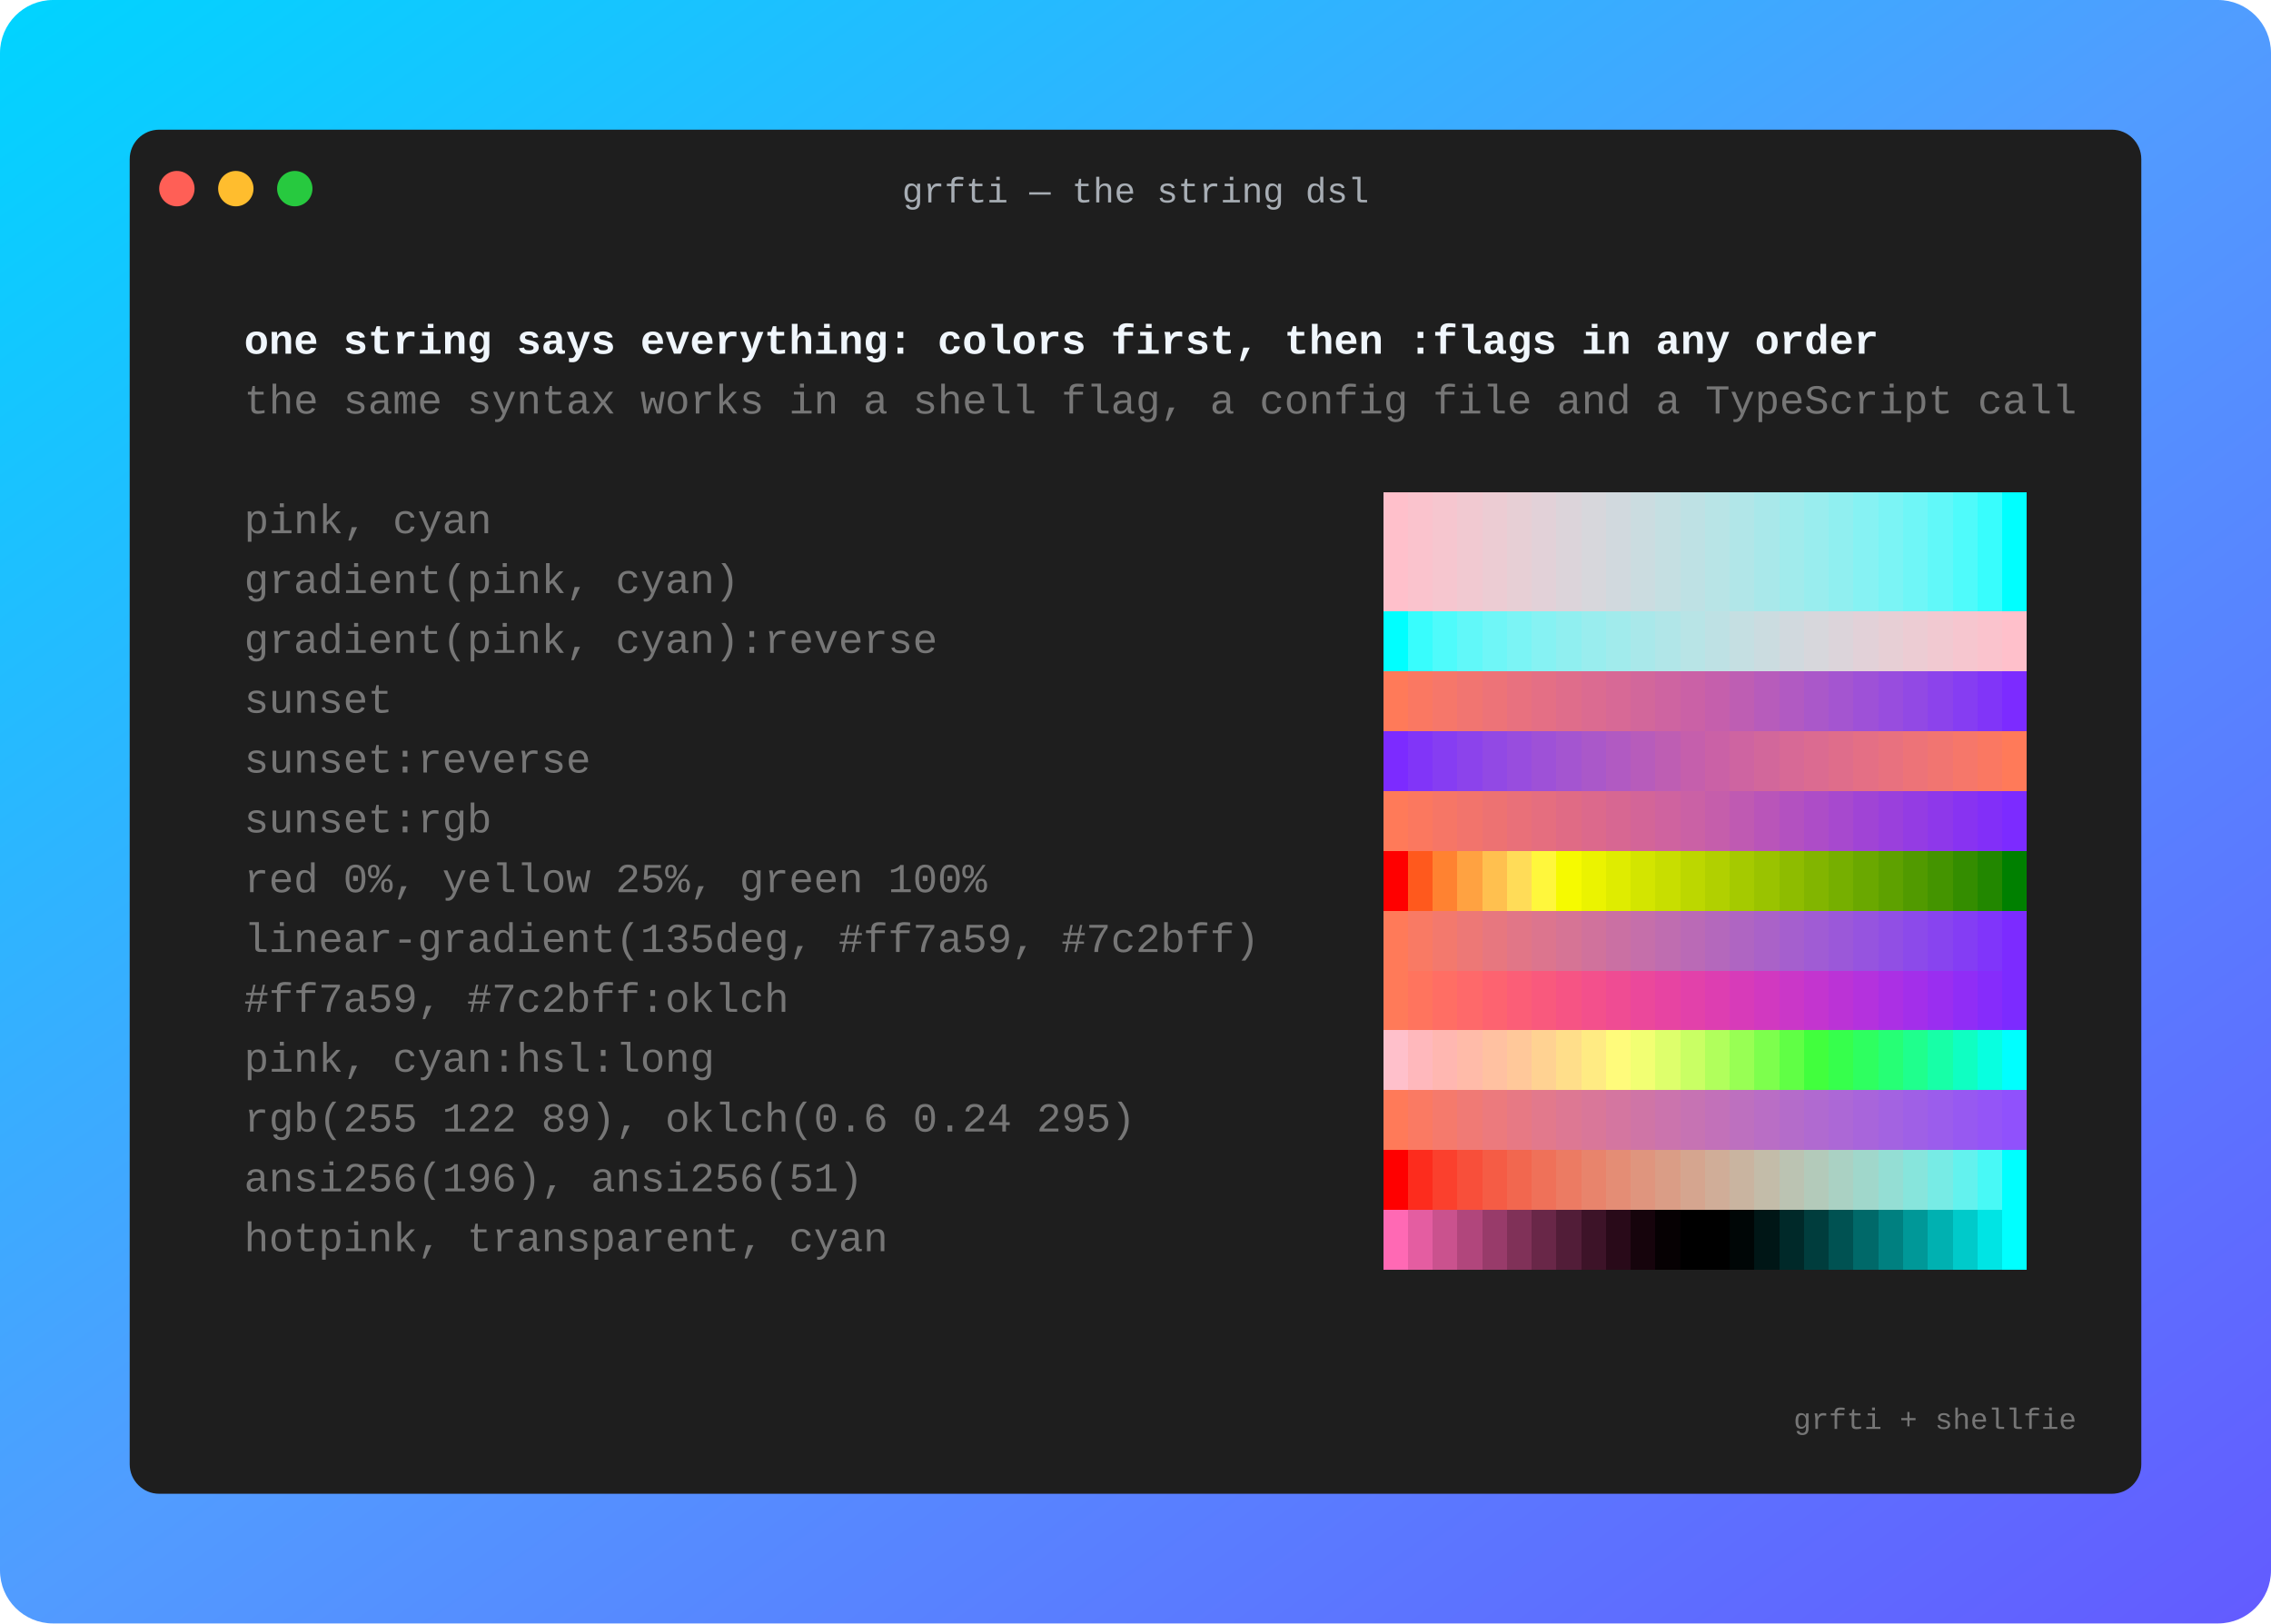
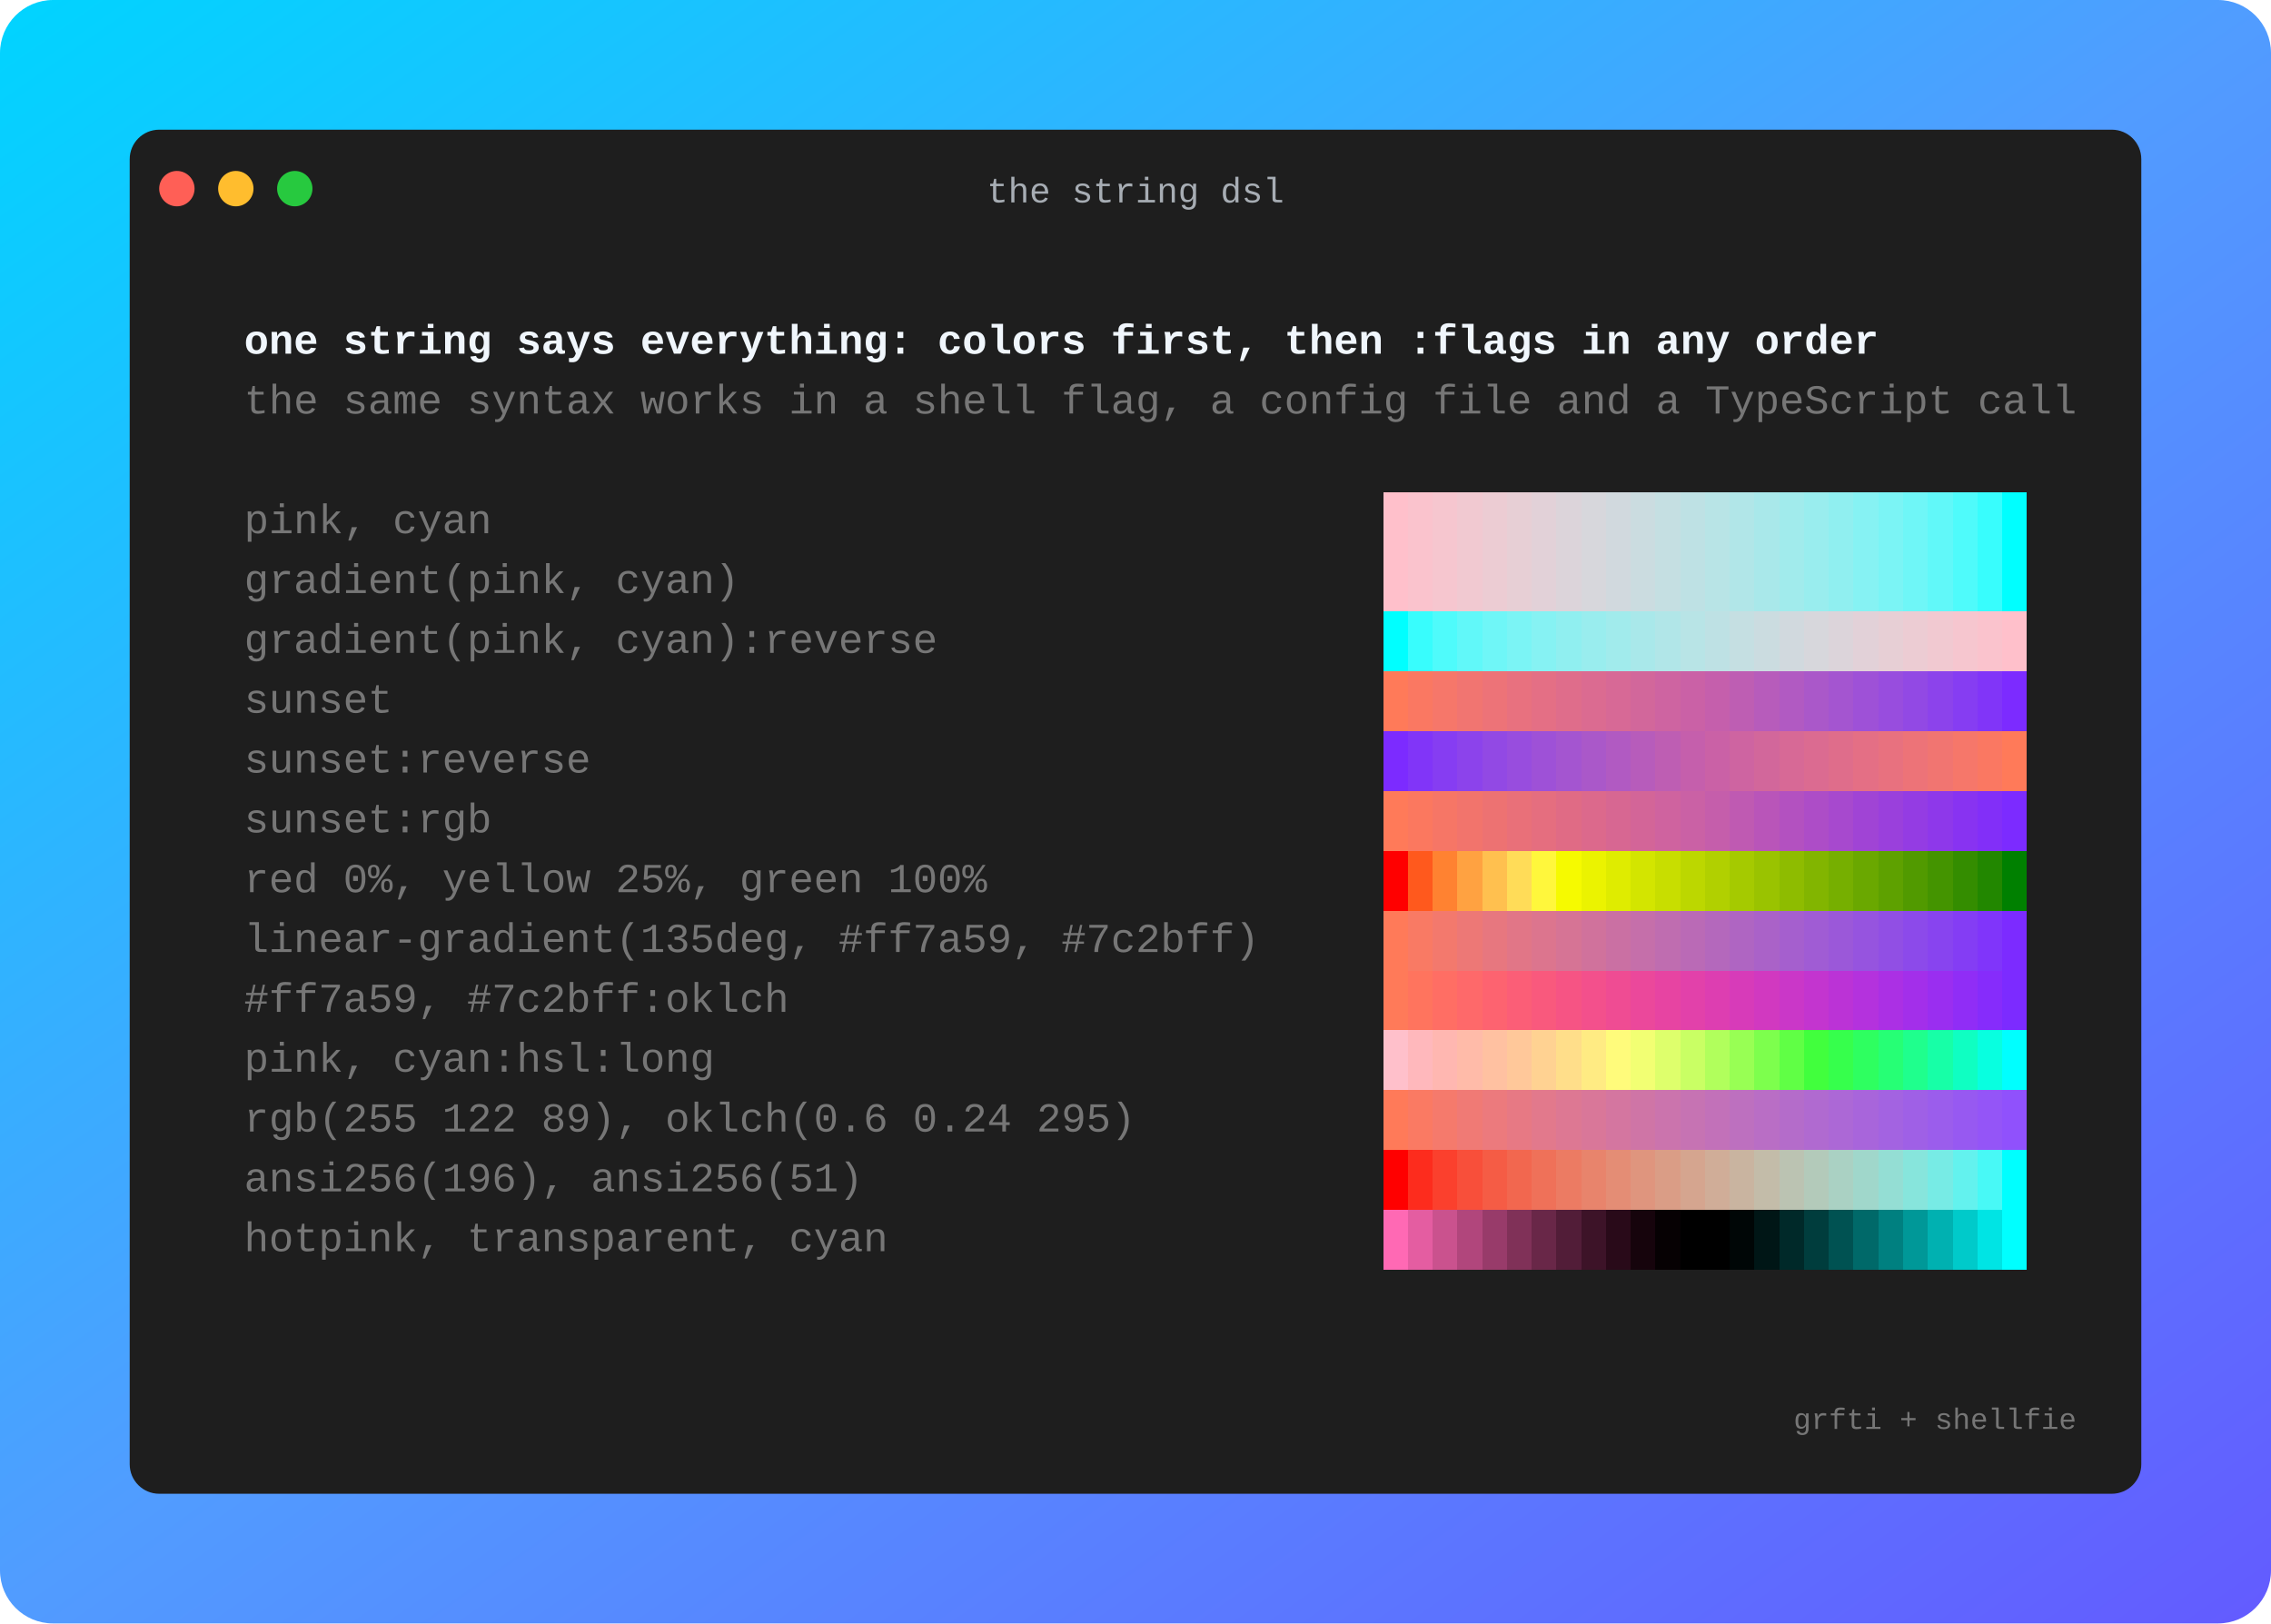
<svg xmlns="http://www.w3.org/2000/svg" viewBox="0 0 770.4 550.8" width="770.4" height="550.8">
  <defs>
    <linearGradient id="bg-gradient" x1="0%" y1="0%" x2="100%" y2="100%">
      <stop offset="0%" stop-color="#00d4ff" />
      <stop offset="50%" stop-color="#519cff" />
      <stop offset="100%" stop-color="#635bff" />
    </linearGradient>
  </defs>
  <rect x="0" y="0" width="770.4" height="550.8" fill="url(#bg-gradient)" rx="18" ry="18" />
  <g transform="translate(44, 44)">
    <rect x="0" y="0" width="682.4" height="462.8" fill="#1e1e1e" rx="10" ry="10" />
    <g class="title-bar">
      <circle cx="16" cy="20" r="6" fill="#ff5f56" />
      <circle cx="36" cy="20" r="6" fill="#ffbd2e" />
      <circle cx="56" cy="20" r="6" fill="#27c93f" />
-       <text x="341.2" y="24.67" fill="#c9d1d9" font-family="'SF Mono', 'Monaco', 'Menlo', 'Ubuntu Mono', 'Consolas', 'Courier New', monospace" font-size="12" text-anchor="middle" opacity="0.8">grfti — the string dsl</text>
+       <text x="341.2" y="24.67" fill="#c9d1d9" font-family="'SF Mono', 'Monaco', 'Menlo', 'Ubuntu Mono', 'Consolas', 'Courier New', monospace" font-size="12" text-anchor="middle" opacity="0.8">the string dsl</text>
    </g>
    <g class="glyphs">
      <rect x="425.2" y="122.9" width="8.4" height="20.3" fill="#ffc0cb" shape-rendering="crispEdges" />
      <rect x="433.6" y="122.9" width="8.4" height="20.3" fill="#fac3cd" shape-rendering="crispEdges" />
      <rect x="442" y="122.9" width="8.4" height="20.3" fill="#f6c6cf" shape-rendering="crispEdges" />
      <rect x="450.4" y="122.9" width="8.4" height="20.3" fill="#f1c9d1" shape-rendering="crispEdges" />
      <rect x="458.8" y="122.9" width="8.4" height="20.3" fill="#ecccd3" shape-rendering="crispEdges" />
      <rect x="467.2" y="122.9" width="8.4" height="20.3" fill="#e7cfd5" shape-rendering="crispEdges" />
      <rect x="475.6" y="122.9" width="8.4" height="20.3" fill="#e2d1d8" shape-rendering="crispEdges" />
      <rect x="484" y="122.9" width="8.4" height="20.3" fill="#dcd4da" shape-rendering="crispEdges" />
      <rect x="492.4" y="122.9" width="8.4" height="20.3" fill="#d7d7dc" shape-rendering="crispEdges" />
      <rect x="500.8" y="122.9" width="8.4" height="20.3" fill="#d1d9de" shape-rendering="crispEdges" />
      <rect x="509.2" y="122.9" width="8.4" height="20.3" fill="#cbdce0" shape-rendering="crispEdges" />
      <rect x="517.6" y="122.9" width="8.4" height="20.3" fill="#c5dfe2" shape-rendering="crispEdges" />
      <rect x="526" y="122.9" width="8.4" height="20.3" fill="#bee1e4" shape-rendering="crispEdges" />
      <rect x="534.4" y="122.9" width="8.4" height="20.3" fill="#b8e4e6" shape-rendering="crispEdges" />
      <rect x="542.8" y="122.9" width="8.4" height="20.3" fill="#b1e6e8" shape-rendering="crispEdges" />
      <rect x="551.2" y="122.9" width="8.4" height="20.3" fill="#a9e8ea" shape-rendering="crispEdges" />
      <rect x="559.6" y="122.9" width="8.4" height="20.3" fill="#a1ebec" shape-rendering="crispEdges" />
      <rect x="568" y="122.9" width="8.4" height="20.3" fill="#99edee" shape-rendering="crispEdges" />
      <rect x="576.4" y="122.9" width="8.4" height="20.3" fill="#90eff0" shape-rendering="crispEdges" />
      <rect x="584.8" y="122.9" width="8.4" height="20.3" fill="#86f2f3" shape-rendering="crispEdges" />
      <rect x="593.2" y="122.9" width="8.4" height="20.3" fill="#7bf4f5" shape-rendering="crispEdges" />
      <rect x="601.6" y="122.9" width="8.4" height="20.3" fill="#6ff6f7" shape-rendering="crispEdges" />
      <rect x="610" y="122.9" width="8.4" height="20.3" fill="#61f8f9" shape-rendering="crispEdges" />
      <rect x="618.4" y="122.9" width="8.4" height="20.3" fill="#4ffbfb" shape-rendering="crispEdges" />
      <rect x="626.8" y="122.9" width="8.4" height="20.3" fill="#38fdfd" shape-rendering="crispEdges" />
      <rect x="635.2" y="122.9" width="8.4" height="20.3" fill="#00ffff" shape-rendering="crispEdges" />
      <rect x="425.2" y="143.2" width="8.4" height="20.3" fill="#ffc0cb" shape-rendering="crispEdges" />
      <rect x="433.6" y="143.2" width="8.4" height="20.3" fill="#fac3cd" shape-rendering="crispEdges" />
      <rect x="442" y="143.2" width="8.4" height="20.3" fill="#f6c6cf" shape-rendering="crispEdges" />
      <rect x="450.4" y="143.2" width="8.4" height="20.3" fill="#f1c9d1" shape-rendering="crispEdges" />
      <rect x="458.8" y="143.2" width="8.4" height="20.3" fill="#ecccd3" shape-rendering="crispEdges" />
      <rect x="467.2" y="143.2" width="8.4" height="20.3" fill="#e7cfd5" shape-rendering="crispEdges" />
      <rect x="475.6" y="143.2" width="8.4" height="20.3" fill="#e2d1d8" shape-rendering="crispEdges" />
      <rect x="484" y="143.2" width="8.4" height="20.3" fill="#dcd4da" shape-rendering="crispEdges" />
      <rect x="492.4" y="143.2" width="8.4" height="20.3" fill="#d7d7dc" shape-rendering="crispEdges" />
      <rect x="500.8" y="143.2" width="8.4" height="20.3" fill="#d1d9de" shape-rendering="crispEdges" />
      <rect x="509.2" y="143.2" width="8.4" height="20.3" fill="#cbdce0" shape-rendering="crispEdges" />
      <rect x="517.6" y="143.2" width="8.4" height="20.3" fill="#c5dfe2" shape-rendering="crispEdges" />
      <rect x="526" y="143.2" width="8.4" height="20.3" fill="#bee1e4" shape-rendering="crispEdges" />
      <rect x="534.4" y="143.2" width="8.4" height="20.3" fill="#b8e4e6" shape-rendering="crispEdges" />
      <rect x="542.8" y="143.2" width="8.4" height="20.3" fill="#b1e6e8" shape-rendering="crispEdges" />
      <rect x="551.2" y="143.2" width="8.4" height="20.3" fill="#a9e8ea" shape-rendering="crispEdges" />
      <rect x="559.6" y="143.2" width="8.4" height="20.3" fill="#a1ebec" shape-rendering="crispEdges" />
      <rect x="568" y="143.2" width="8.4" height="20.3" fill="#99edee" shape-rendering="crispEdges" />
      <rect x="576.4" y="143.2" width="8.4" height="20.3" fill="#90eff0" shape-rendering="crispEdges" />
      <rect x="584.8" y="143.2" width="8.4" height="20.3" fill="#86f2f3" shape-rendering="crispEdges" />
      <rect x="593.2" y="143.2" width="8.4" height="20.3" fill="#7bf4f5" shape-rendering="crispEdges" />
      <rect x="601.6" y="143.2" width="8.4" height="20.3" fill="#6ff6f7" shape-rendering="crispEdges" />
      <rect x="610" y="143.2" width="8.4" height="20.3" fill="#61f8f9" shape-rendering="crispEdges" />
      <rect x="618.4" y="143.2" width="8.4" height="20.3" fill="#4ffbfb" shape-rendering="crispEdges" />
      <rect x="626.8" y="143.2" width="8.4" height="20.3" fill="#38fdfd" shape-rendering="crispEdges" />
      <rect x="635.2" y="143.2" width="8.4" height="20.3" fill="#00ffff" shape-rendering="crispEdges" />
      <rect x="425.2" y="163.5" width="8.4" height="20.3" fill="#00ffff" shape-rendering="crispEdges" />
      <rect x="433.6" y="163.5" width="8.4" height="20.3" fill="#38fdfd" shape-rendering="crispEdges" />
      <rect x="442" y="163.5" width="8.4" height="20.3" fill="#4ffbfb" shape-rendering="crispEdges" />
      <rect x="450.4" y="163.5" width="8.4" height="20.3" fill="#61f8f9" shape-rendering="crispEdges" />
      <rect x="458.8" y="163.5" width="8.4" height="20.3" fill="#6ff6f7" shape-rendering="crispEdges" />
      <rect x="467.2" y="163.5" width="8.4" height="20.3" fill="#7bf4f5" shape-rendering="crispEdges" />
      <rect x="475.6" y="163.5" width="8.4" height="20.3" fill="#86f2f3" shape-rendering="crispEdges" />
      <rect x="484" y="163.5" width="8.4" height="20.3" fill="#90eff0" shape-rendering="crispEdges" />
      <rect x="492.4" y="163.5" width="8.4" height="20.3" fill="#99edee" shape-rendering="crispEdges" />
      <rect x="500.8" y="163.5" width="8.4" height="20.3" fill="#a1ebec" shape-rendering="crispEdges" />
      <rect x="509.2" y="163.5" width="8.4" height="20.3" fill="#a9e8ea" shape-rendering="crispEdges" />
      <rect x="517.6" y="163.5" width="8.4" height="20.3" fill="#b1e6e8" shape-rendering="crispEdges" />
      <rect x="526" y="163.5" width="8.4" height="20.3" fill="#b8e4e6" shape-rendering="crispEdges" />
      <rect x="534.4" y="163.5" width="8.4" height="20.3" fill="#bee1e4" shape-rendering="crispEdges" />
      <rect x="542.8" y="163.5" width="8.4" height="20.3" fill="#c5dfe2" shape-rendering="crispEdges" />
      <rect x="551.2" y="163.5" width="8.4" height="20.3" fill="#cbdce0" shape-rendering="crispEdges" />
      <rect x="559.6" y="163.5" width="8.4" height="20.3" fill="#d1d9de" shape-rendering="crispEdges" />
      <rect x="568" y="163.5" width="8.4" height="20.3" fill="#d7d7dc" shape-rendering="crispEdges" />
      <rect x="576.4" y="163.5" width="8.4" height="20.3" fill="#dcd4da" shape-rendering="crispEdges" />
      <rect x="584.8" y="163.5" width="8.4" height="20.3" fill="#e2d1d8" shape-rendering="crispEdges" />
      <rect x="593.2" y="163.5" width="8.4" height="20.3" fill="#e7cfd5" shape-rendering="crispEdges" />
      <rect x="601.6" y="163.5" width="8.4" height="20.3" fill="#ecccd3" shape-rendering="crispEdges" />
      <rect x="610" y="163.5" width="8.4" height="20.3" fill="#f1c9d1" shape-rendering="crispEdges" />
      <rect x="618.4" y="163.5" width="8.4" height="20.3" fill="#f6c6cf" shape-rendering="crispEdges" />
      <rect x="626.8" y="163.5" width="8.4" height="20.3" fill="#fac3cd" shape-rendering="crispEdges" />
      <rect x="635.2" y="163.5" width="8.4" height="20.3" fill="#ffc0cb" shape-rendering="crispEdges" />
      <rect x="425.2" y="183.8" width="8.4" height="20.3" fill="#ff7a59" shape-rendering="crispEdges" />
      <rect x="433.6" y="183.8" width="8.4" height="20.3" fill="#fa7862" shape-rendering="crispEdges" />
      <rect x="442" y="183.8" width="8.4" height="20.3" fill="#f6776a" shape-rendering="crispEdges" />
      <rect x="450.4" y="183.8" width="8.4" height="20.3" fill="#f17571" shape-rendering="crispEdges" />
      <rect x="458.8" y="183.8" width="8.4" height="20.3" fill="#ed7378" shape-rendering="crispEdges" />
      <rect x="467.2" y="183.8" width="8.4" height="20.3" fill="#e8717f" shape-rendering="crispEdges" />
      <rect x="475.6" y="183.8" width="8.4" height="20.3" fill="#e46f85" shape-rendering="crispEdges" />
      <rect x="484" y="183.8" width="8.4" height="20.3" fill="#df6d8b" shape-rendering="crispEdges" />
      <rect x="492.4" y="183.8" width="8.4" height="20.3" fill="#db6b91" shape-rendering="crispEdges" />
      <rect x="500.8" y="183.8" width="8.4" height="20.3" fill="#d76996" shape-rendering="crispEdges" />
      <rect x="509.2" y="183.8" width="8.4" height="20.3" fill="#d2679b" shape-rendering="crispEdges" />
      <rect x="517.6" y="183.8" width="8.4" height="20.3" fill="#ce64a1" shape-rendering="crispEdges" />
      <rect x="526" y="183.8" width="8.4" height="20.3" fill="#ca61a6" shape-rendering="crispEdges" />
      <rect x="534.4" y="183.8" width="8.4" height="20.3" fill="#c55fac" shape-rendering="crispEdges" />
      <rect x="542.8" y="183.8" width="8.4" height="20.3" fill="#be5eb3" shape-rendering="crispEdges" />
      <rect x="551.2" y="183.8" width="8.4" height="20.3" fill="#b75cbb" shape-rendering="crispEdges" />
      <rect x="559.6" y="183.8" width="8.4" height="20.3" fill="#b15ac2" shape-rendering="crispEdges" />
      <rect x="568" y="183.8" width="8.4" height="20.3" fill="#aa58c9" shape-rendering="crispEdges" />
      <rect x="576.4" y="183.8" width="8.4" height="20.3" fill="#a455d0" shape-rendering="crispEdges" />
      <rect x="584.8" y="183.8" width="8.4" height="20.3" fill="#9e51d7" shape-rendering="crispEdges" />
      <rect x="593.2" y="183.8" width="8.4" height="20.3" fill="#984dde" shape-rendering="crispEdges" />
      <rect x="601.6" y="183.8" width="8.4" height="20.3" fill="#9249e4" shape-rendering="crispEdges" />
      <rect x="610" y="183.8" width="8.4" height="20.3" fill="#8c43eb" shape-rendering="crispEdges" />
      <rect x="618.4" y="183.8" width="8.4" height="20.3" fill="#863df2" shape-rendering="crispEdges" />
      <rect x="626.8" y="183.8" width="8.4" height="20.3" fill="#8135f8" shape-rendering="crispEdges" />
      <rect x="635.2" y="183.8" width="8.4" height="20.3" fill="#7c2bff" shape-rendering="crispEdges" />
      <rect x="425.2" y="204.1" width="8.4" height="20.3" fill="#7c2bff" shape-rendering="crispEdges" />
      <rect x="433.6" y="204.1" width="8.4" height="20.3" fill="#8135f8" shape-rendering="crispEdges" />
      <rect x="442" y="204.1" width="8.4" height="20.3" fill="#863df2" shape-rendering="crispEdges" />
      <rect x="450.4" y="204.1" width="8.4" height="20.3" fill="#8c43eb" shape-rendering="crispEdges" />
      <rect x="458.8" y="204.1" width="8.4" height="20.3" fill="#9249e4" shape-rendering="crispEdges" />
      <rect x="467.2" y="204.1" width="8.4" height="20.3" fill="#984dde" shape-rendering="crispEdges" />
      <rect x="475.6" y="204.1" width="8.4" height="20.3" fill="#9e51d7" shape-rendering="crispEdges" />
      <rect x="484" y="204.1" width="8.4" height="20.3" fill="#a455d0" shape-rendering="crispEdges" />
      <rect x="492.4" y="204.1" width="8.4" height="20.3" fill="#aa58c9" shape-rendering="crispEdges" />
      <rect x="500.8" y="204.1" width="8.4" height="20.3" fill="#b15ac2" shape-rendering="crispEdges" />
      <rect x="509.2" y="204.1" width="8.4" height="20.3" fill="#b75cbb" shape-rendering="crispEdges" />
      <rect x="517.6" y="204.1" width="8.4" height="20.3" fill="#be5eb3" shape-rendering="crispEdges" />
      <rect x="526" y="204.1" width="8.4" height="20.3" fill="#c55fac" shape-rendering="crispEdges" />
      <rect x="534.4" y="204.1" width="8.4" height="20.3" fill="#ca61a6" shape-rendering="crispEdges" />
      <rect x="542.8" y="204.1" width="8.4" height="20.3" fill="#ce64a1" shape-rendering="crispEdges" />
      <rect x="551.2" y="204.1" width="8.4" height="20.3" fill="#d2679b" shape-rendering="crispEdges" />
      <rect x="559.6" y="204.1" width="8.4" height="20.3" fill="#d76996" shape-rendering="crispEdges" />
      <rect x="568" y="204.1" width="8.4" height="20.3" fill="#db6b91" shape-rendering="crispEdges" />
      <rect x="576.4" y="204.1" width="8.4" height="20.3" fill="#df6d8b" shape-rendering="crispEdges" />
      <rect x="584.8" y="204.1" width="8.4" height="20.3" fill="#e46f85" shape-rendering="crispEdges" />
      <rect x="593.2" y="204.1" width="8.4" height="20.3" fill="#e8717f" shape-rendering="crispEdges" />
      <rect x="601.6" y="204.1" width="8.4" height="20.3" fill="#ed7378" shape-rendering="crispEdges" />
      <rect x="610" y="204.1" width="8.4" height="20.3" fill="#f17571" shape-rendering="crispEdges" />
      <rect x="618.4" y="204.1" width="8.4" height="20.3" fill="#f6776a" shape-rendering="crispEdges" />
      <rect x="626.8" y="204.1" width="8.4" height="20.3" fill="#fa7862" shape-rendering="crispEdges" />
      <rect x="635.2" y="204.1" width="8.4" height="20.3" fill="#ff7a59" shape-rendering="crispEdges" />
      <rect x="425.2" y="224.4" width="8.4" height="20.3" fill="#ff7a59" shape-rendering="crispEdges" />
      <rect x="433.6" y="224.4" width="8.4" height="20.3" fill="#fb785f" shape-rendering="crispEdges" />
      <rect x="442" y="224.4" width="8.4" height="20.3" fill="#f67666" shape-rendering="crispEdges" />
      <rect x="450.4" y="224.4" width="8.4" height="20.3" fill="#f2746c" shape-rendering="crispEdges" />
      <rect x="458.8" y="224.4" width="8.4" height="20.3" fill="#ed7272" shape-rendering="crispEdges" />
      <rect x="467.2" y="224.4" width="8.4" height="20.3" fill="#e97079" shape-rendering="crispEdges" />
      <rect x="475.6" y="224.4" width="8.4" height="20.3" fill="#e56e7f" shape-rendering="crispEdges" />
      <rect x="484" y="224.4" width="8.4" height="20.3" fill="#e06b85" shape-rendering="crispEdges" />
      <rect x="492.4" y="224.4" width="8.4" height="20.3" fill="#dc698c" shape-rendering="crispEdges" />
      <rect x="500.8" y="224.4" width="8.4" height="20.3" fill="#d76792" shape-rendering="crispEdges" />
      <rect x="509.2" y="224.4" width="8.4" height="20.3" fill="#d36598" shape-rendering="crispEdges" />
      <rect x="517.6" y="224.4" width="8.4" height="20.3" fill="#cf639f" shape-rendering="crispEdges" />
      <rect x="526" y="224.4" width="8.4" height="20.3" fill="#ca61a5" shape-rendering="crispEdges" />
      <rect x="534.4" y="224.4" width="8.4" height="20.3" fill="#c55eab" shape-rendering="crispEdges" />
      <rect x="542.8" y="224.4" width="8.4" height="20.3" fill="#bf5ab2" shape-rendering="crispEdges" />
      <rect x="551.2" y="224.4" width="8.4" height="20.3" fill="#b955b9" shape-rendering="crispEdges" />
      <rect x="559.6" y="224.4" width="8.4" height="20.3" fill="#b351c0" shape-rendering="crispEdges" />
      <rect x="568" y="224.4" width="8.4" height="20.3" fill="#ad4dc7" shape-rendering="crispEdges" />
      <rect x="576.4" y="224.4" width="8.4" height="20.3" fill="#a749ce" shape-rendering="crispEdges" />
      <rect x="584.8" y="224.4" width="8.4" height="20.3" fill="#a044d5" shape-rendering="crispEdges" />
      <rect x="593.2" y="224.4" width="8.4" height="20.3" fill="#9a40dc" shape-rendering="crispEdges" />
      <rect x="601.6" y="224.4" width="8.4" height="20.3" fill="#943ce3" shape-rendering="crispEdges" />
      <rect x="610" y="224.4" width="8.4" height="20.3" fill="#8e38ea" shape-rendering="crispEdges" />
      <rect x="618.4" y="224.4" width="8.4" height="20.3" fill="#8833f1" shape-rendering="crispEdges" />
      <rect x="626.8" y="224.4" width="8.4" height="20.3" fill="#822ff8" shape-rendering="crispEdges" />
      <rect x="635.2" y="224.4" width="8.4" height="20.3" fill="#7c2bff" shape-rendering="crispEdges" />
      <rect x="425.2" y="244.7" width="8.4" height="20.3" fill="#ff0000" shape-rendering="crispEdges" />
      <rect x="433.6" y="244.7" width="8.4" height="20.3" fill="#ff591d" shape-rendering="crispEdges" />
      <rect x="442" y="244.7" width="8.4" height="20.3" fill="#ff8231" shape-rendering="crispEdges" />
      <rect x="450.4" y="244.7" width="8.4" height="20.3" fill="#ffa241" shape-rendering="crispEdges" />
      <rect x="458.8" y="244.7" width="8.4" height="20.3" fill="#ffc04f" shape-rendering="crispEdges" />
      <rect x="467.2" y="244.7" width="8.4" height="20.3" fill="#ffdc58" shape-rendering="crispEdges" />
      <rect x="475.6" y="244.7" width="8.4" height="20.3" fill="#fff73c" shape-rendering="crispEdges" />
      <rect x="484" y="244.7" width="8.4" height="20.3" fill="#f6fa00" shape-rendering="crispEdges" />
      <rect x="492.4" y="244.7" width="8.4" height="20.3" fill="#ebf300" shape-rendering="crispEdges" />
      <rect x="500.8" y="244.7" width="8.4" height="20.3" fill="#dfec00" shape-rendering="crispEdges" />
      <rect x="509.2" y="244.7" width="8.4" height="20.3" fill="#d3e500" shape-rendering="crispEdges" />
      <rect x="517.6" y="244.7" width="8.4" height="20.3" fill="#c8de00" shape-rendering="crispEdges" />
      <rect x="526" y="244.7" width="8.4" height="20.3" fill="#bcd700" shape-rendering="crispEdges" />
      <rect x="534.4" y="244.7" width="8.4" height="20.3" fill="#b1d000" shape-rendering="crispEdges" />
      <rect x="542.8" y="244.7" width="8.4" height="20.3" fill="#a5ca00" shape-rendering="crispEdges" />
      <rect x="551.2" y="244.7" width="8.4" height="20.3" fill="#9ac300" shape-rendering="crispEdges" />
      <rect x="559.6" y="244.7" width="8.4" height="20.3" fill="#8ebc00" shape-rendering="crispEdges" />
      <rect x="568" y="244.7" width="8.4" height="20.3" fill="#82b500" shape-rendering="crispEdges" />
      <rect x="576.4" y="244.7" width="8.4" height="20.3" fill="#76af00" shape-rendering="crispEdges" />
      <rect x="584.8" y="244.7" width="8.4" height="20.3" fill="#6aa800" shape-rendering="crispEdges" />
      <rect x="593.2" y="244.7" width="8.4" height="20.3" fill="#5ea100" shape-rendering="crispEdges" />
      <rect x="601.6" y="244.7" width="8.4" height="20.3" fill="#519a00" shape-rendering="crispEdges" />
      <rect x="610" y="244.7" width="8.4" height="20.3" fill="#449400" shape-rendering="crispEdges" />
      <rect x="618.4" y="244.7" width="8.4" height="20.3" fill="#348d00" shape-rendering="crispEdges" />
      <rect x="626.8" y="244.7" width="8.4" height="20.3" fill="#228700" shape-rendering="crispEdges" />
      <rect x="635.2" y="244.7" width="8.4" height="20.3" fill="#008000" shape-rendering="crispEdges" />
      <rect x="425.2" y="265" width="8.4" height="20.3" fill="#ff7a59" shape-rendering="crispEdges" />
      <rect x="433.6" y="265" width="8.4" height="20.3" fill="#f97a64" shape-rendering="crispEdges" />
      <rect x="442" y="265" width="8.4" height="20.3" fill="#f3796d" shape-rendering="crispEdges" />
      <rect x="450.4" y="265" width="8.4" height="20.3" fill="#ed7876" shape-rendering="crispEdges" />
      <rect x="458.8" y="265" width="8.4" height="20.3" fill="#e7777f" shape-rendering="crispEdges" />
      <rect x="467.2" y="265" width="8.4" height="20.3" fill="#e17687" shape-rendering="crispEdges" />
      <rect x="475.6" y="265" width="8.4" height="20.3" fill="#dc758e" shape-rendering="crispEdges" />
      <rect x="484" y="265" width="8.4" height="20.3" fill="#d67495" shape-rendering="crispEdges" />
      <rect x="492.4" y="265" width="8.4" height="20.3" fill="#d0729c" shape-rendering="crispEdges" />
      <rect x="500.8" y="265" width="8.4" height="20.3" fill="#ca70a3" shape-rendering="crispEdges" />
      <rect x="509.2" y="265" width="8.4" height="20.3" fill="#c56faa" shape-rendering="crispEdges" />
      <rect x="517.6" y="265" width="8.4" height="20.3" fill="#bf6db0" shape-rendering="crispEdges" />
      <rect x="526" y="265" width="8.4" height="20.3" fill="#ba6ab6" shape-rendering="crispEdges" />
      <rect x="534.4" y="265" width="8.4" height="20.3" fill="#b468bc" shape-rendering="crispEdges" />
      <rect x="542.8" y="265" width="8.4" height="20.3" fill="#af65c2" shape-rendering="crispEdges" />
      <rect x="551.2" y="265" width="8.4" height="20.3" fill="#aa62c8" shape-rendering="crispEdges" />
      <rect x="559.6" y="265" width="8.4" height="20.3" fill="#a55fce" shape-rendering="crispEdges" />
      <rect x="568" y="265" width="8.4" height="20.3" fill="#a05cd4" shape-rendering="crispEdges" />
      <rect x="576.4" y="265" width="8.4" height="20.3" fill="#9b58d9" shape-rendering="crispEdges" />
      <rect x="584.8" y="265" width="8.4" height="20.3" fill="#9654df" shape-rendering="crispEdges" />
      <rect x="593.2" y="265" width="8.4" height="20.3" fill="#914fe4" shape-rendering="crispEdges" />
      <rect x="601.6" y="265" width="8.4" height="20.3" fill="#8c4aea" shape-rendering="crispEdges" />
      <rect x="610" y="265" width="8.4" height="20.3" fill="#8844ef" shape-rendering="crispEdges" />
      <rect x="618.4" y="265" width="8.4" height="20.3" fill="#843df4" shape-rendering="crispEdges" />
      <rect x="626.8" y="265" width="8.4" height="20.3" fill="#8035fa" shape-rendering="crispEdges" />
      <rect x="635.2" y="265" width="8.4" height="20.3" fill="#7c2bff" shape-rendering="crispEdges" />
      <rect x="425.2" y="285.3" width="8.4" height="20.3" fill="#ff7a59" shape-rendering="crispEdges" />
      <rect x="433.6" y="285.3" width="8.4" height="20.3" fill="#ff745e" shape-rendering="crispEdges" />
      <rect x="442" y="285.3" width="8.4" height="20.3" fill="#ff6e64" shape-rendering="crispEdges" />
      <rect x="450.4" y="285.3" width="8.4" height="20.3" fill="#fe696a" shape-rendering="crispEdges" />
      <rect x="458.8" y="285.3" width="8.4" height="20.3" fill="#fd6370" shape-rendering="crispEdges" />
      <rect x="467.2" y="285.3" width="8.4" height="20.3" fill="#fb5e77" shape-rendering="crispEdges" />
      <rect x="475.6" y="285.3" width="8.4" height="20.3" fill="#f9597d" shape-rendering="crispEdges" />
      <rect x="484" y="285.3" width="8.4" height="20.3" fill="#f65484" shape-rendering="crispEdges" />
      <rect x="492.4" y="285.3" width="8.4" height="20.3" fill="#f3508c" shape-rendering="crispEdges" />
      <rect x="500.8" y="285.3" width="8.4" height="20.3" fill="#ef4c93" shape-rendering="crispEdges" />
      <rect x="509.2" y="285.3" width="8.4" height="20.3" fill="#eb489b" shape-rendering="crispEdges" />
      <rect x="517.6" y="285.3" width="8.4" height="20.3" fill="#e744a2" shape-rendering="crispEdges" />
      <rect x="526" y="285.3" width="8.4" height="20.3" fill="#e241aa" shape-rendering="crispEdges" />
      <rect x="534.4" y="285.3" width="8.4" height="20.3" fill="#dd3eb1" shape-rendering="crispEdges" />
      <rect x="542.8" y="285.3" width="8.4" height="20.3" fill="#d73bb9" shape-rendering="crispEdges" />
      <rect x="551.2" y="285.3" width="8.4" height="20.3" fill="#d139c0" shape-rendering="crispEdges" />
      <rect x="559.6" y="285.3" width="8.4" height="20.3" fill="#ca37c8" shape-rendering="crispEdges" />
      <rect x="568" y="285.3" width="8.4" height="20.3" fill="#c335cf" shape-rendering="crispEdges" />
      <rect x="576.4" y="285.3" width="8.4" height="20.3" fill="#bb33d6" shape-rendering="crispEdges" />
      <rect x="584.8" y="285.3" width="8.4" height="20.3" fill="#b432dd" shape-rendering="crispEdges" />
      <rect x="593.2" y="285.3" width="8.4" height="20.3" fill="#ab30e4" shape-rendering="crispEdges" />
      <rect x="601.6" y="285.3" width="8.4" height="20.3" fill="#a32fea" shape-rendering="crispEdges" />
      <rect x="610" y="285.3" width="8.4" height="20.3" fill="#9a2ef0" shape-rendering="crispEdges" />
      <rect x="618.4" y="285.3" width="8.4" height="20.3" fill="#902df6" shape-rendering="crispEdges" />
      <rect x="626.8" y="285.3" width="8.4" height="20.3" fill="#862cfb" shape-rendering="crispEdges" />
      <rect x="635.2" y="285.3" width="8.4" height="20.3" fill="#7c2bff" shape-rendering="crispEdges" />
      <rect x="425.2" y="305.6" width="8.4" height="20.3" fill="#ffc0cb" shape-rendering="crispEdges" />
      <rect x="433.6" y="305.6" width="8.4" height="20.3" fill="#ffb8bc" shape-rendering="crispEdges" />
      <rect x="442" y="305.6" width="8.4" height="20.3" fill="#ffb7b1" shape-rendering="crispEdges" />
      <rect x="450.4" y="305.6" width="8.4" height="20.3" fill="#ffbba9" shape-rendering="crispEdges" />
      <rect x="458.8" y="305.6" width="8.4" height="20.3" fill="#ffc1a1" shape-rendering="crispEdges" />
      <rect x="467.2" y="305.6" width="8.4" height="20.3" fill="#ffc89a" shape-rendering="crispEdges" />
      <rect x="475.6" y="305.6" width="8.4" height="20.3" fill="#ffd292" shape-rendering="crispEdges" />
      <rect x="484" y="305.6" width="8.4" height="20.3" fill="#ffde8a" shape-rendering="crispEdges" />
      <rect x="492.4" y="305.6" width="8.4" height="20.3" fill="#ffeb83" shape-rendering="crispEdges" />
      <rect x="500.8" y="305.6" width="8.4" height="20.3" fill="#fffb7b" shape-rendering="crispEdges" />
      <rect x="509.2" y="305.6" width="8.4" height="20.3" fill="#f2ff73" shape-rendering="crispEdges" />
      <rect x="517.6" y="305.6" width="8.4" height="20.3" fill="#deff6c" shape-rendering="crispEdges" />
      <rect x="526" y="305.6" width="8.4" height="20.3" fill="#c9ff64" shape-rendering="crispEdges" />
      <rect x="534.4" y="305.6" width="8.4" height="20.3" fill="#b1ff5c" shape-rendering="crispEdges" />
      <rect x="542.8" y="305.6" width="8.4" height="20.3" fill="#98ff54" shape-rendering="crispEdges" />
      <rect x="551.2" y="305.6" width="8.4" height="20.3" fill="#7dff4d" shape-rendering="crispEdges" />
      <rect x="559.6" y="305.6" width="8.4" height="20.3" fill="#60ff45" shape-rendering="crispEdges" />
      <rect x="568" y="305.6" width="8.4" height="20.3" fill="#41ff3d" shape-rendering="crispEdges" />
      <rect x="576.4" y="305.6" width="8.4" height="20.3" fill="#36ff4c" shape-rendering="crispEdges" />
      <rect x="584.8" y="305.6" width="8.4" height="20.3" fill="#2eff60" shape-rendering="crispEdges" />
      <rect x="593.2" y="305.6" width="8.4" height="20.3" fill="#26ff75" shape-rendering="crispEdges" />
      <rect x="601.6" y="305.6" width="8.4" height="20.3" fill="#1fff8d" shape-rendering="crispEdges" />
      <rect x="610" y="305.6" width="8.4" height="20.3" fill="#17ffa7" shape-rendering="crispEdges" />
      <rect x="618.4" y="305.6" width="8.4" height="20.3" fill="#0fffc2" shape-rendering="crispEdges" />
      <rect x="626.8" y="305.6" width="8.4" height="20.3" fill="#08ffe0" shape-rendering="crispEdges" />
      <rect x="635.2" y="305.6" width="8.4" height="20.3" fill="#00ffff" shape-rendering="crispEdges" />
      <rect x="425.2" y="325.9" width="8.4" height="20.3" fill="#ff7a59" shape-rendering="crispEdges" />
      <rect x="433.6" y="325.9" width="8.4" height="20.3" fill="#fa7a63" shape-rendering="crispEdges" />
      <rect x="442" y="325.9" width="8.4" height="20.3" fill="#f57a6c" shape-rendering="crispEdges" />
      <rect x="450.4" y="325.9" width="8.4" height="20.3" fill="#f07a75" shape-rendering="crispEdges" />
      <rect x="458.8" y="325.9" width="8.4" height="20.3" fill="#ec7a7d" shape-rendering="crispEdges" />
      <rect x="467.2" y="325.9" width="8.4" height="20.3" fill="#e77984" shape-rendering="crispEdges" />
      <rect x="475.6" y="325.9" width="8.4" height="20.3" fill="#e2798c" shape-rendering="crispEdges" />
      <rect x="484" y="325.9" width="8.4" height="20.3" fill="#dd7893" shape-rendering="crispEdges" />
      <rect x="492.4" y="325.9" width="8.4" height="20.3" fill="#d97799" shape-rendering="crispEdges" />
      <rect x="500.8" y="325.9" width="8.4" height="20.3" fill="#d476a0" shape-rendering="crispEdges" />
      <rect x="509.2" y="325.9" width="8.4" height="20.3" fill="#cf75a6" shape-rendering="crispEdges" />
      <rect x="517.6" y="325.9" width="8.4" height="20.3" fill="#cb74ad" shape-rendering="crispEdges" />
      <rect x="526" y="325.9" width="8.4" height="20.3" fill="#c673b3" shape-rendering="crispEdges" />
      <rect x="534.4" y="325.9" width="8.4" height="20.3" fill="#c271b9" shape-rendering="crispEdges" />
      <rect x="542.8" y="325.9" width="8.4" height="20.3" fill="#bd70bf" shape-rendering="crispEdges" />
      <rect x="551.2" y="325.9" width="8.4" height="20.3" fill="#b96ec5" shape-rendering="crispEdges" />
      <rect x="559.6" y="325.9" width="8.4" height="20.3" fill="#b46cca" shape-rendering="crispEdges" />
      <rect x="568" y="325.9" width="8.4" height="20.3" fill="#b06ad0" shape-rendering="crispEdges" />
      <rect x="576.4" y="325.9" width="8.4" height="20.3" fill="#ac68d6" shape-rendering="crispEdges" />
      <rect x="584.8" y="325.9" width="8.4" height="20.3" fill="#a865db" shape-rendering="crispEdges" />
      <rect x="593.2" y="325.9" width="8.4" height="20.3" fill="#a363e1" shape-rendering="crispEdges" />
      <rect x="601.6" y="325.9" width="8.4" height="20.3" fill="#9f60e6" shape-rendering="crispEdges" />
      <rect x="610" y="325.9" width="8.4" height="20.3" fill="#9b5dec" shape-rendering="crispEdges" />
      <rect x="618.4" y="325.9" width="8.4" height="20.3" fill="#9759f1" shape-rendering="crispEdges" />
      <rect x="626.8" y="325.9" width="8.4" height="20.3" fill="#9455f7" shape-rendering="crispEdges" />
      <rect x="635.2" y="325.9" width="8.4" height="20.3" fill="#9051fc" shape-rendering="crispEdges" />
      <rect x="425.2" y="346.2" width="8.4" height="20.3" fill="#ff0000" shape-rendering="crispEdges" />
      <rect x="433.6" y="346.2" width="8.4" height="20.3" fill="#fd2c1d" shape-rendering="crispEdges" />
      <rect x="442" y="346.2" width="8.4" height="20.3" fill="#fb402d" shape-rendering="crispEdges" />
      <rect x="450.4" y="346.2" width="8.4" height="20.3" fill="#f84f3a" shape-rendering="crispEdges" />
      <rect x="458.8" y="346.2" width="8.4" height="20.3" fill="#f55c45" shape-rendering="crispEdges" />
      <rect x="467.2" y="346.2" width="8.4" height="20.3" fill="#f2674f" shape-rendering="crispEdges" />
      <rect x="475.6" y="346.2" width="8.4" height="20.3" fill="#ef7159" shape-rendering="crispEdges" />
      <rect x="484" y="346.2" width="8.4" height="20.3" fill="#ec7b63" shape-rendering="crispEdges" />
      <rect x="492.4" y="346.2" width="8.4" height="20.3" fill="#e8846c" shape-rendering="crispEdges" />
      <rect x="500.8" y="346.2" width="8.4" height="20.3" fill="#e48d75" shape-rendering="crispEdges" />
      <rect x="509.2" y="346.2" width="8.4" height="20.3" fill="#df957e" shape-rendering="crispEdges" />
      <rect x="517.6" y="346.2" width="8.4" height="20.3" fill="#da9d86" shape-rendering="crispEdges" />
      <rect x="526" y="346.2" width="8.4" height="20.3" fill="#d5a58f" shape-rendering="crispEdges" />
      <rect x="534.4" y="346.2" width="8.4" height="20.3" fill="#d0ad98" shape-rendering="crispEdges" />
      <rect x="542.8" y="346.2" width="8.4" height="20.3" fill="#c9b4a0" shape-rendering="crispEdges" />
      <rect x="551.2" y="346.2" width="8.4" height="20.3" fill="#c3bca9" shape-rendering="crispEdges" />
      <rect x="559.6" y="346.2" width="8.4" height="20.3" fill="#bbc3b2" shape-rendering="crispEdges" />
      <rect x="568" y="346.2" width="8.4" height="20.3" fill="#b3caba" shape-rendering="crispEdges" />
      <rect x="576.4" y="346.2" width="8.4" height="20.3" fill="#aad1c3" shape-rendering="crispEdges" />
      <rect x="584.8" y="346.2" width="8.4" height="20.3" fill="#a0d7cb" shape-rendering="crispEdges" />
      <rect x="593.2" y="346.2" width="8.4" height="20.3" fill="#94ded4" shape-rendering="crispEdges" />
      <rect x="601.6" y="346.2" width="8.4" height="20.3" fill="#87e5dc" shape-rendering="crispEdges" />
      <rect x="610" y="346.2" width="8.4" height="20.3" fill="#77ebe5" shape-rendering="crispEdges" />
      <rect x="618.4" y="346.2" width="8.4" height="20.3" fill="#63f2ee" shape-rendering="crispEdges" />
      <rect x="626.8" y="346.2" width="8.4" height="20.3" fill="#48f9f6" shape-rendering="crispEdges" />
      <rect x="635.2" y="346.2" width="8.4" height="20.3" fill="#00ffff" shape-rendering="crispEdges" />
      <rect x="425.2" y="366.5" width="8.4" height="20.3" fill="#ff69b4" shape-rendering="crispEdges" />
      <rect x="433.6" y="366.5" width="8.4" height="20.3" fill="#e45da1" shape-rendering="crispEdges" />
      <rect x="442" y="366.5" width="8.4" height="20.3" fill="#ca528e" shape-rendering="crispEdges" />
      <rect x="450.4" y="366.5" width="8.4" height="20.3" fill="#b1467c" shape-rendering="crispEdges" />
      <rect x="458.8" y="366.5" width="8.4" height="20.3" fill="#983b6a" shape-rendering="crispEdges" />
      <rect x="467.2" y="366.5" width="8.4" height="20.3" fill="#803158" shape-rendering="crispEdges" />
      <rect x="475.6" y="366.5" width="8.4" height="20.3" fill="#692748" shape-rendering="crispEdges" />
      <rect x="484" y="366.5" width="8.4" height="20.3" fill="#521d38" shape-rendering="crispEdges" />
      <rect x="492.4" y="366.5" width="8.4" height="20.3" fill="#3d1328" shape-rendering="crispEdges" />
      <rect x="500.8" y="366.5" width="8.4" height="20.3" fill="#290a19" shape-rendering="crispEdges" />
      <rect x="509.2" y="366.5" width="8.4" height="20.3" fill="#16040c" shape-rendering="crispEdges" />
      <rect x="517.6" y="366.5" width="8.4" height="20.3" fill="#060103" shape-rendering="crispEdges" />
      <rect x="526" y="366.5" width="8.4" height="20.3" fill="#000000" shape-rendering="crispEdges" />
      <rect x="534.4" y="366.5" width="8.4" height="20.3" fill="#000000" shape-rendering="crispEdges" />
      <rect x="542.8" y="366.5" width="8.4" height="20.3" fill="#000606" shape-rendering="crispEdges" />
      <rect x="551.2" y="366.5" width="8.4" height="20.3" fill="#001616" shape-rendering="crispEdges" />
      <rect x="559.6" y="366.5" width="8.4" height="20.3" fill="#002929" shape-rendering="crispEdges" />
      <rect x="568" y="366.5" width="8.4" height="20.3" fill="#003d3d" shape-rendering="crispEdges" />
      <rect x="576.4" y="366.5" width="8.4" height="20.3" fill="#005252" shape-rendering="crispEdges" />
      <rect x="584.8" y="366.5" width="8.4" height="20.3" fill="#006969" shape-rendering="crispEdges" />
      <rect x="593.2" y="366.5" width="8.4" height="20.3" fill="#008080" shape-rendering="crispEdges" />
      <rect x="601.6" y="366.5" width="8.4" height="20.3" fill="#009898" shape-rendering="crispEdges" />
      <rect x="610" y="366.5" width="8.4" height="20.3" fill="#00b1b1" shape-rendering="crispEdges" />
      <rect x="618.4" y="366.5" width="8.4" height="20.3" fill="#00caca" shape-rendering="crispEdges" />
      <rect x="626.8" y="366.5" width="8.4" height="20.3" fill="#00e4e4" shape-rendering="crispEdges" />
      <rect x="635.2" y="366.5" width="8.4" height="20.3" fill="#00ffff" shape-rendering="crispEdges" />
    </g>
    <g class="text">
      <text y="76" font-family="'SF Mono', 'Monaco', 'Menlo', 'Ubuntu Mono', 'Consolas', 'Courier New', monospace" font-size="14" xml:space="preserve">
        <tspan x="22" fill="#f0f6fc" font-weight="bold">  one string says everything: colors first, then :flags in any order</tspan>
      </text>
      <text y="96.3" font-family="'SF Mono', 'Monaco', 'Menlo', 'Ubuntu Mono', 'Consolas', 'Courier New', monospace" font-size="14" xml:space="preserve">
        <tspan x="22" fill="#c9d1d9">  </tspan>
        <tspan x="38.8" fill="#767676">the same syntax works in a shell flag, a config file and a TypeScript call</tspan>
      </text>
      <text y="136.9" font-family="'SF Mono', 'Monaco', 'Menlo', 'Ubuntu Mono', 'Consolas', 'Courier New', monospace" font-size="14" xml:space="preserve">
        <tspan x="22" fill="#c9d1d9">  </tspan>
        <tspan x="38.8" fill="#767676">pink, cyan                                  </tspan>
        <tspan x="408.4" fill="#c9d1d9">  </tspan>
      </text>
      <text y="157.2" font-family="'SF Mono', 'Monaco', 'Menlo', 'Ubuntu Mono', 'Consolas', 'Courier New', monospace" font-size="14" xml:space="preserve">
        <tspan x="22" fill="#c9d1d9">  </tspan>
        <tspan x="38.8" fill="#767676">gradient(pink, cyan)                        </tspan>
        <tspan x="408.4" fill="#c9d1d9">  </tspan>
      </text>
      <text y="177.5" font-family="'SF Mono', 'Monaco', 'Menlo', 'Ubuntu Mono', 'Consolas', 'Courier New', monospace" font-size="14" xml:space="preserve">
        <tspan x="22" fill="#c9d1d9">  </tspan>
        <tspan x="38.8" fill="#767676">gradient(pink, cyan):reverse                </tspan>
        <tspan x="408.4" fill="#c9d1d9">  </tspan>
      </text>
      <text y="197.8" font-family="'SF Mono', 'Monaco', 'Menlo', 'Ubuntu Mono', 'Consolas', 'Courier New', monospace" font-size="14" xml:space="preserve">
        <tspan x="22" fill="#c9d1d9">  </tspan>
        <tspan x="38.8" fill="#767676">sunset                                      </tspan>
        <tspan x="408.4" fill="#c9d1d9">  </tspan>
      </text>
      <text y="218.1" font-family="'SF Mono', 'Monaco', 'Menlo', 'Ubuntu Mono', 'Consolas', 'Courier New', monospace" font-size="14" xml:space="preserve">
        <tspan x="22" fill="#c9d1d9">  </tspan>
        <tspan x="38.8" fill="#767676">sunset:reverse                              </tspan>
        <tspan x="408.4" fill="#c9d1d9">  </tspan>
      </text>
      <text y="238.4" font-family="'SF Mono', 'Monaco', 'Menlo', 'Ubuntu Mono', 'Consolas', 'Courier New', monospace" font-size="14" xml:space="preserve">
        <tspan x="22" fill="#c9d1d9">  </tspan>
        <tspan x="38.8" fill="#767676">sunset:rgb                                  </tspan>
        <tspan x="408.4" fill="#c9d1d9">  </tspan>
      </text>
      <text y="258.7" font-family="'SF Mono', 'Monaco', 'Menlo', 'Ubuntu Mono', 'Consolas', 'Courier New', monospace" font-size="14" xml:space="preserve">
        <tspan x="22" fill="#c9d1d9">  </tspan>
        <tspan x="38.8" fill="#767676">red 0%, yellow 25%, green 100%              </tspan>
        <tspan x="408.4" fill="#c9d1d9">  </tspan>
      </text>
      <text y="279" font-family="'SF Mono', 'Monaco', 'Menlo', 'Ubuntu Mono', 'Consolas', 'Courier New', monospace" font-size="14" xml:space="preserve">
        <tspan x="22" fill="#c9d1d9">  </tspan>
        <tspan x="38.8" fill="#767676">linear-gradient(135deg, #ff7a59, #7c2bff)   </tspan>
        <tspan x="408.4" fill="#c9d1d9">  </tspan>
      </text>
      <text y="299.3" font-family="'SF Mono', 'Monaco', 'Menlo', 'Ubuntu Mono', 'Consolas', 'Courier New', monospace" font-size="14" xml:space="preserve">
        <tspan x="22" fill="#c9d1d9">  </tspan>
        <tspan x="38.8" fill="#767676">#ff7a59, #7c2bff:oklch                      </tspan>
        <tspan x="408.4" fill="#c9d1d9">  </tspan>
      </text>
      <text y="319.6" font-family="'SF Mono', 'Monaco', 'Menlo', 'Ubuntu Mono', 'Consolas', 'Courier New', monospace" font-size="14" xml:space="preserve">
        <tspan x="22" fill="#c9d1d9">  </tspan>
        <tspan x="38.8" fill="#767676">pink, cyan:hsl:long                         </tspan>
        <tspan x="408.4" fill="#c9d1d9">  </tspan>
      </text>
      <text y="339.9" font-family="'SF Mono', 'Monaco', 'Menlo', 'Ubuntu Mono', 'Consolas', 'Courier New', monospace" font-size="14" xml:space="preserve">
        <tspan x="22" fill="#c9d1d9">  </tspan>
        <tspan x="38.8" fill="#767676">rgb(255 122 89), oklch(0.6 0.24 295)        </tspan>
        <tspan x="408.4" fill="#c9d1d9">  </tspan>
      </text>
      <text y="360.2" font-family="'SF Mono', 'Monaco', 'Menlo', 'Ubuntu Mono', 'Consolas', 'Courier New', monospace" font-size="14" xml:space="preserve">
        <tspan x="22" fill="#c9d1d9">  </tspan>
        <tspan x="38.8" fill="#767676">ansi256(196), ansi256(51)                   </tspan>
        <tspan x="408.4" fill="#c9d1d9">  </tspan>
      </text>
      <text y="380.5" font-family="'SF Mono', 'Monaco', 'Menlo', 'Ubuntu Mono', 'Consolas', 'Courier New', monospace" font-size="14" xml:space="preserve">
        <tspan x="22" fill="#c9d1d9">  </tspan>
        <tspan x="38.8" fill="#767676">hotpink, transparent, cyan                  </tspan>
        <tspan x="408.4" fill="#c9d1d9">  </tspan>
      </text>
    </g>
    <text y="440.8" font-family="'SF Mono', 'Monaco', 'Menlo', 'Ubuntu Mono', 'Consolas', 'Courier New', monospace" font-size="10" xml:space="preserve">
      <tspan x="564.4" fill="#767676">grfti + shellfie</tspan>
    </text>
  </g>
</svg>
